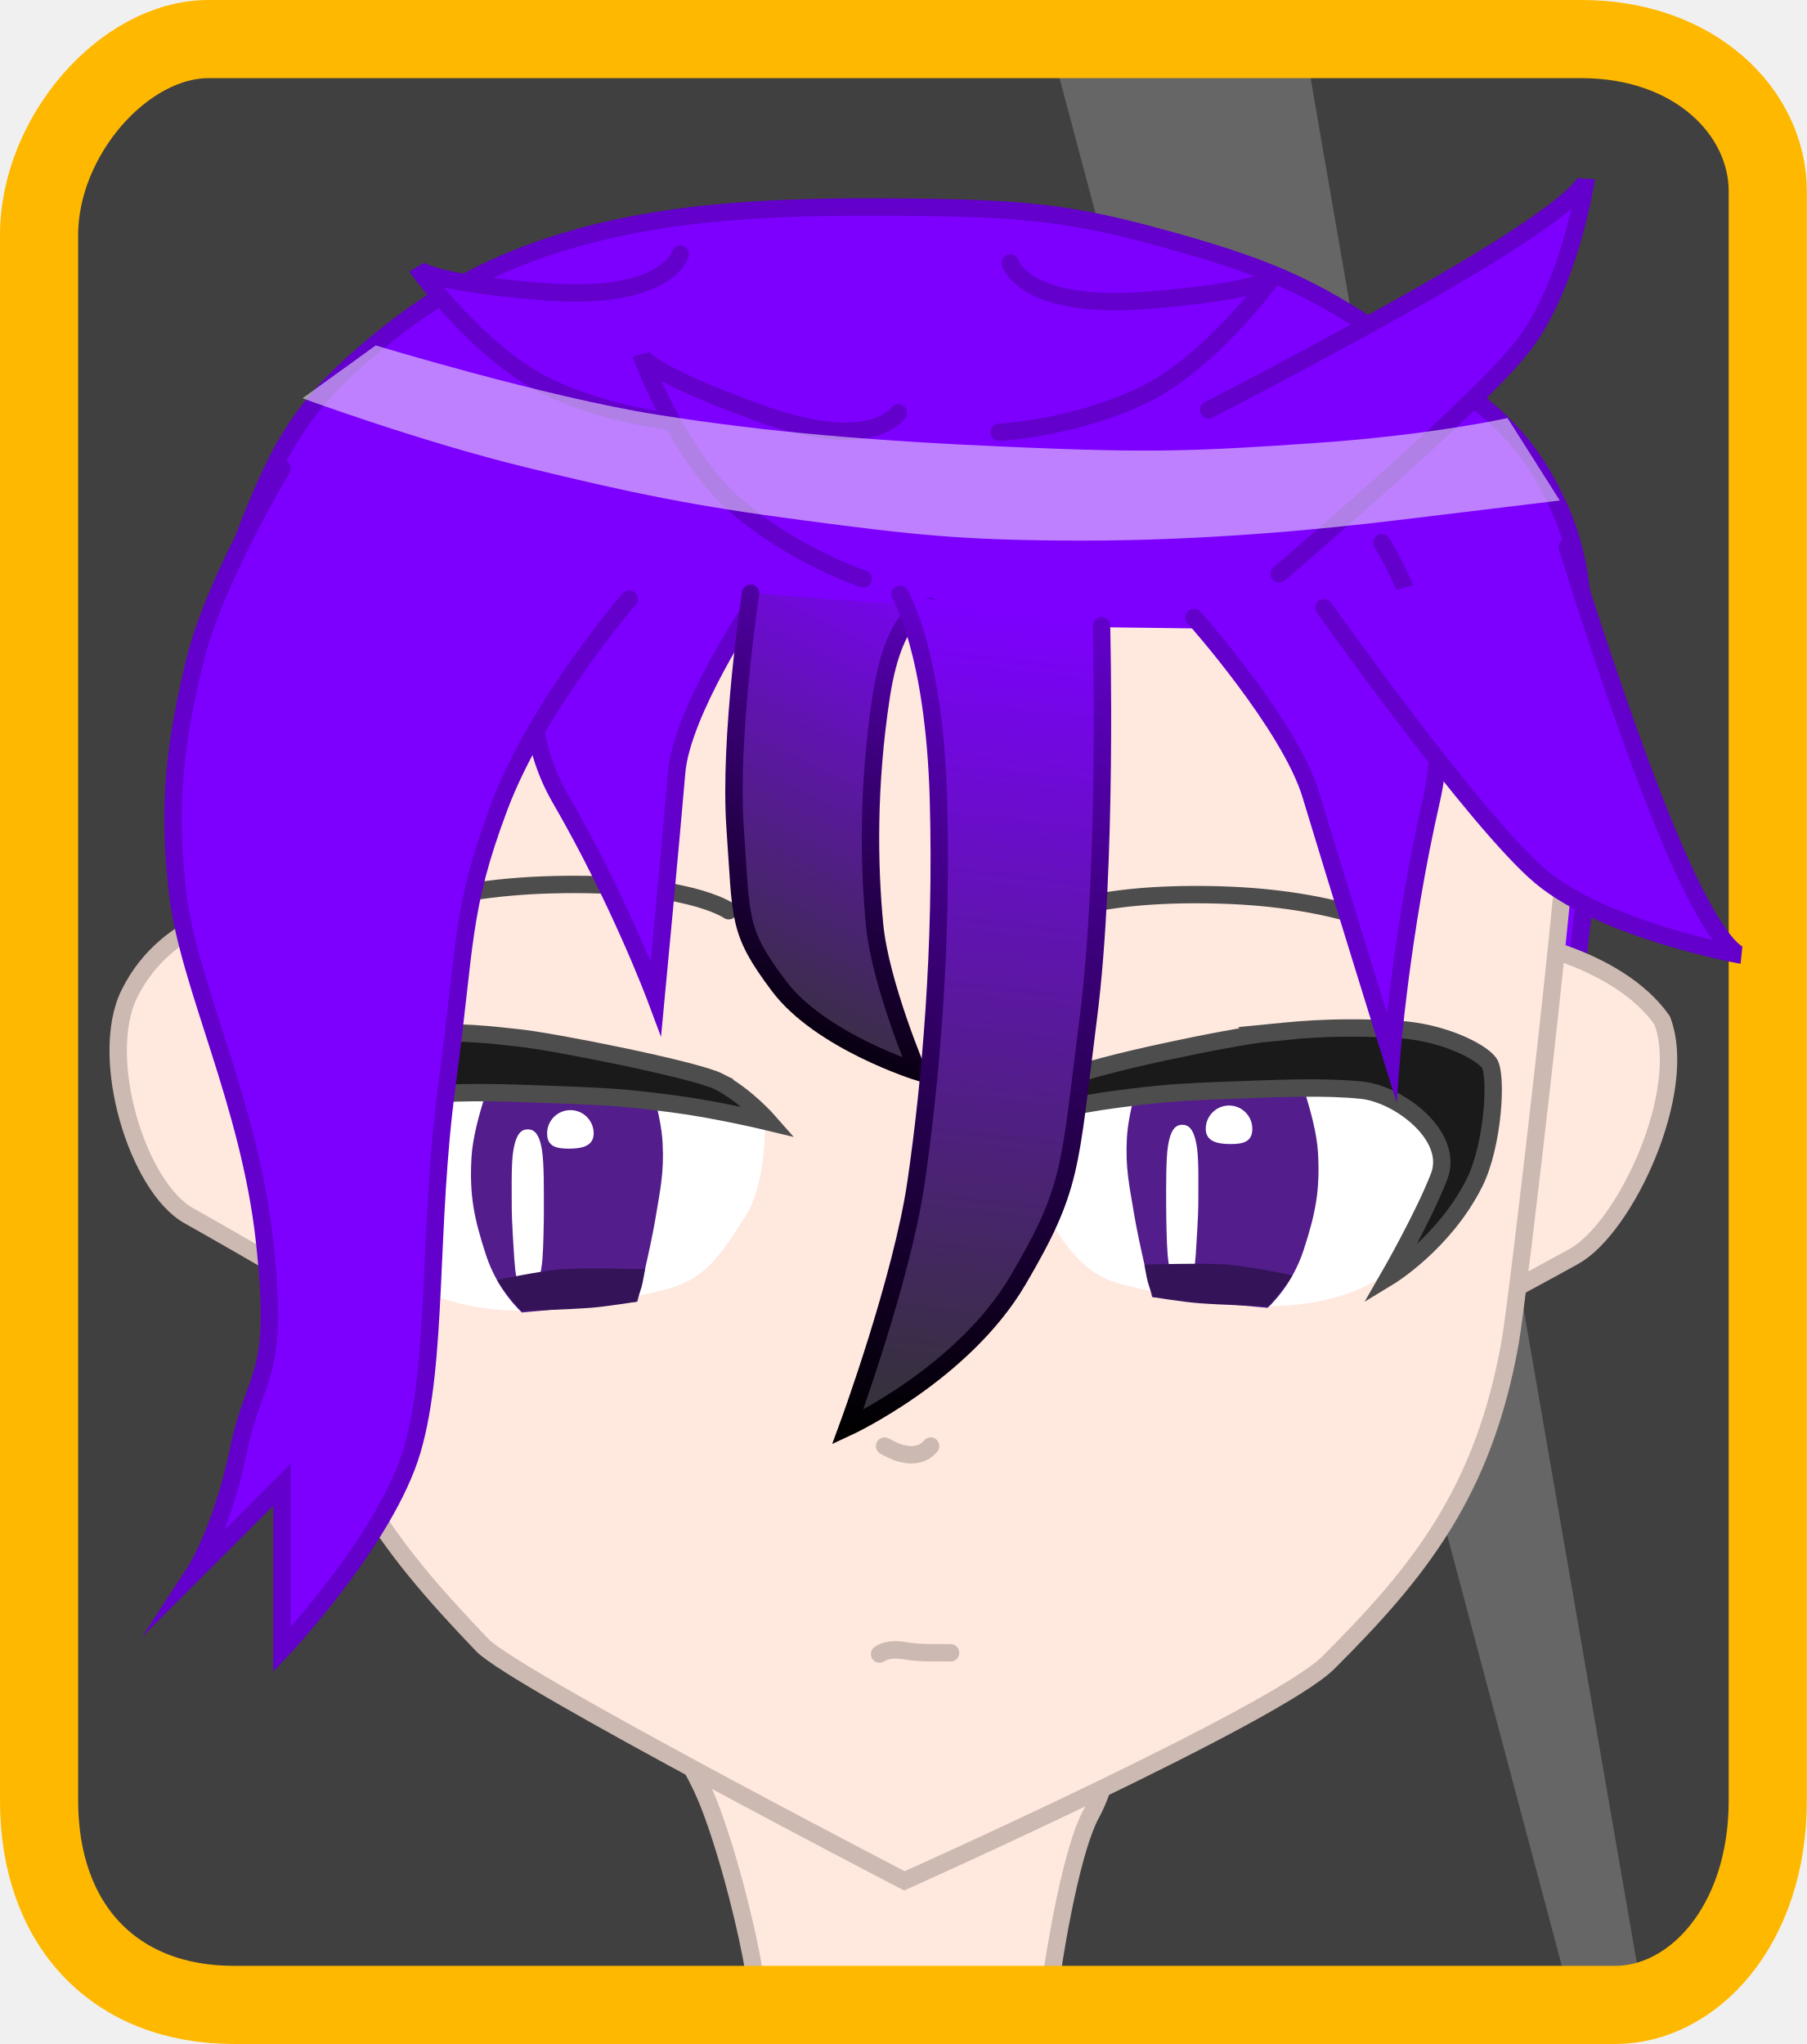
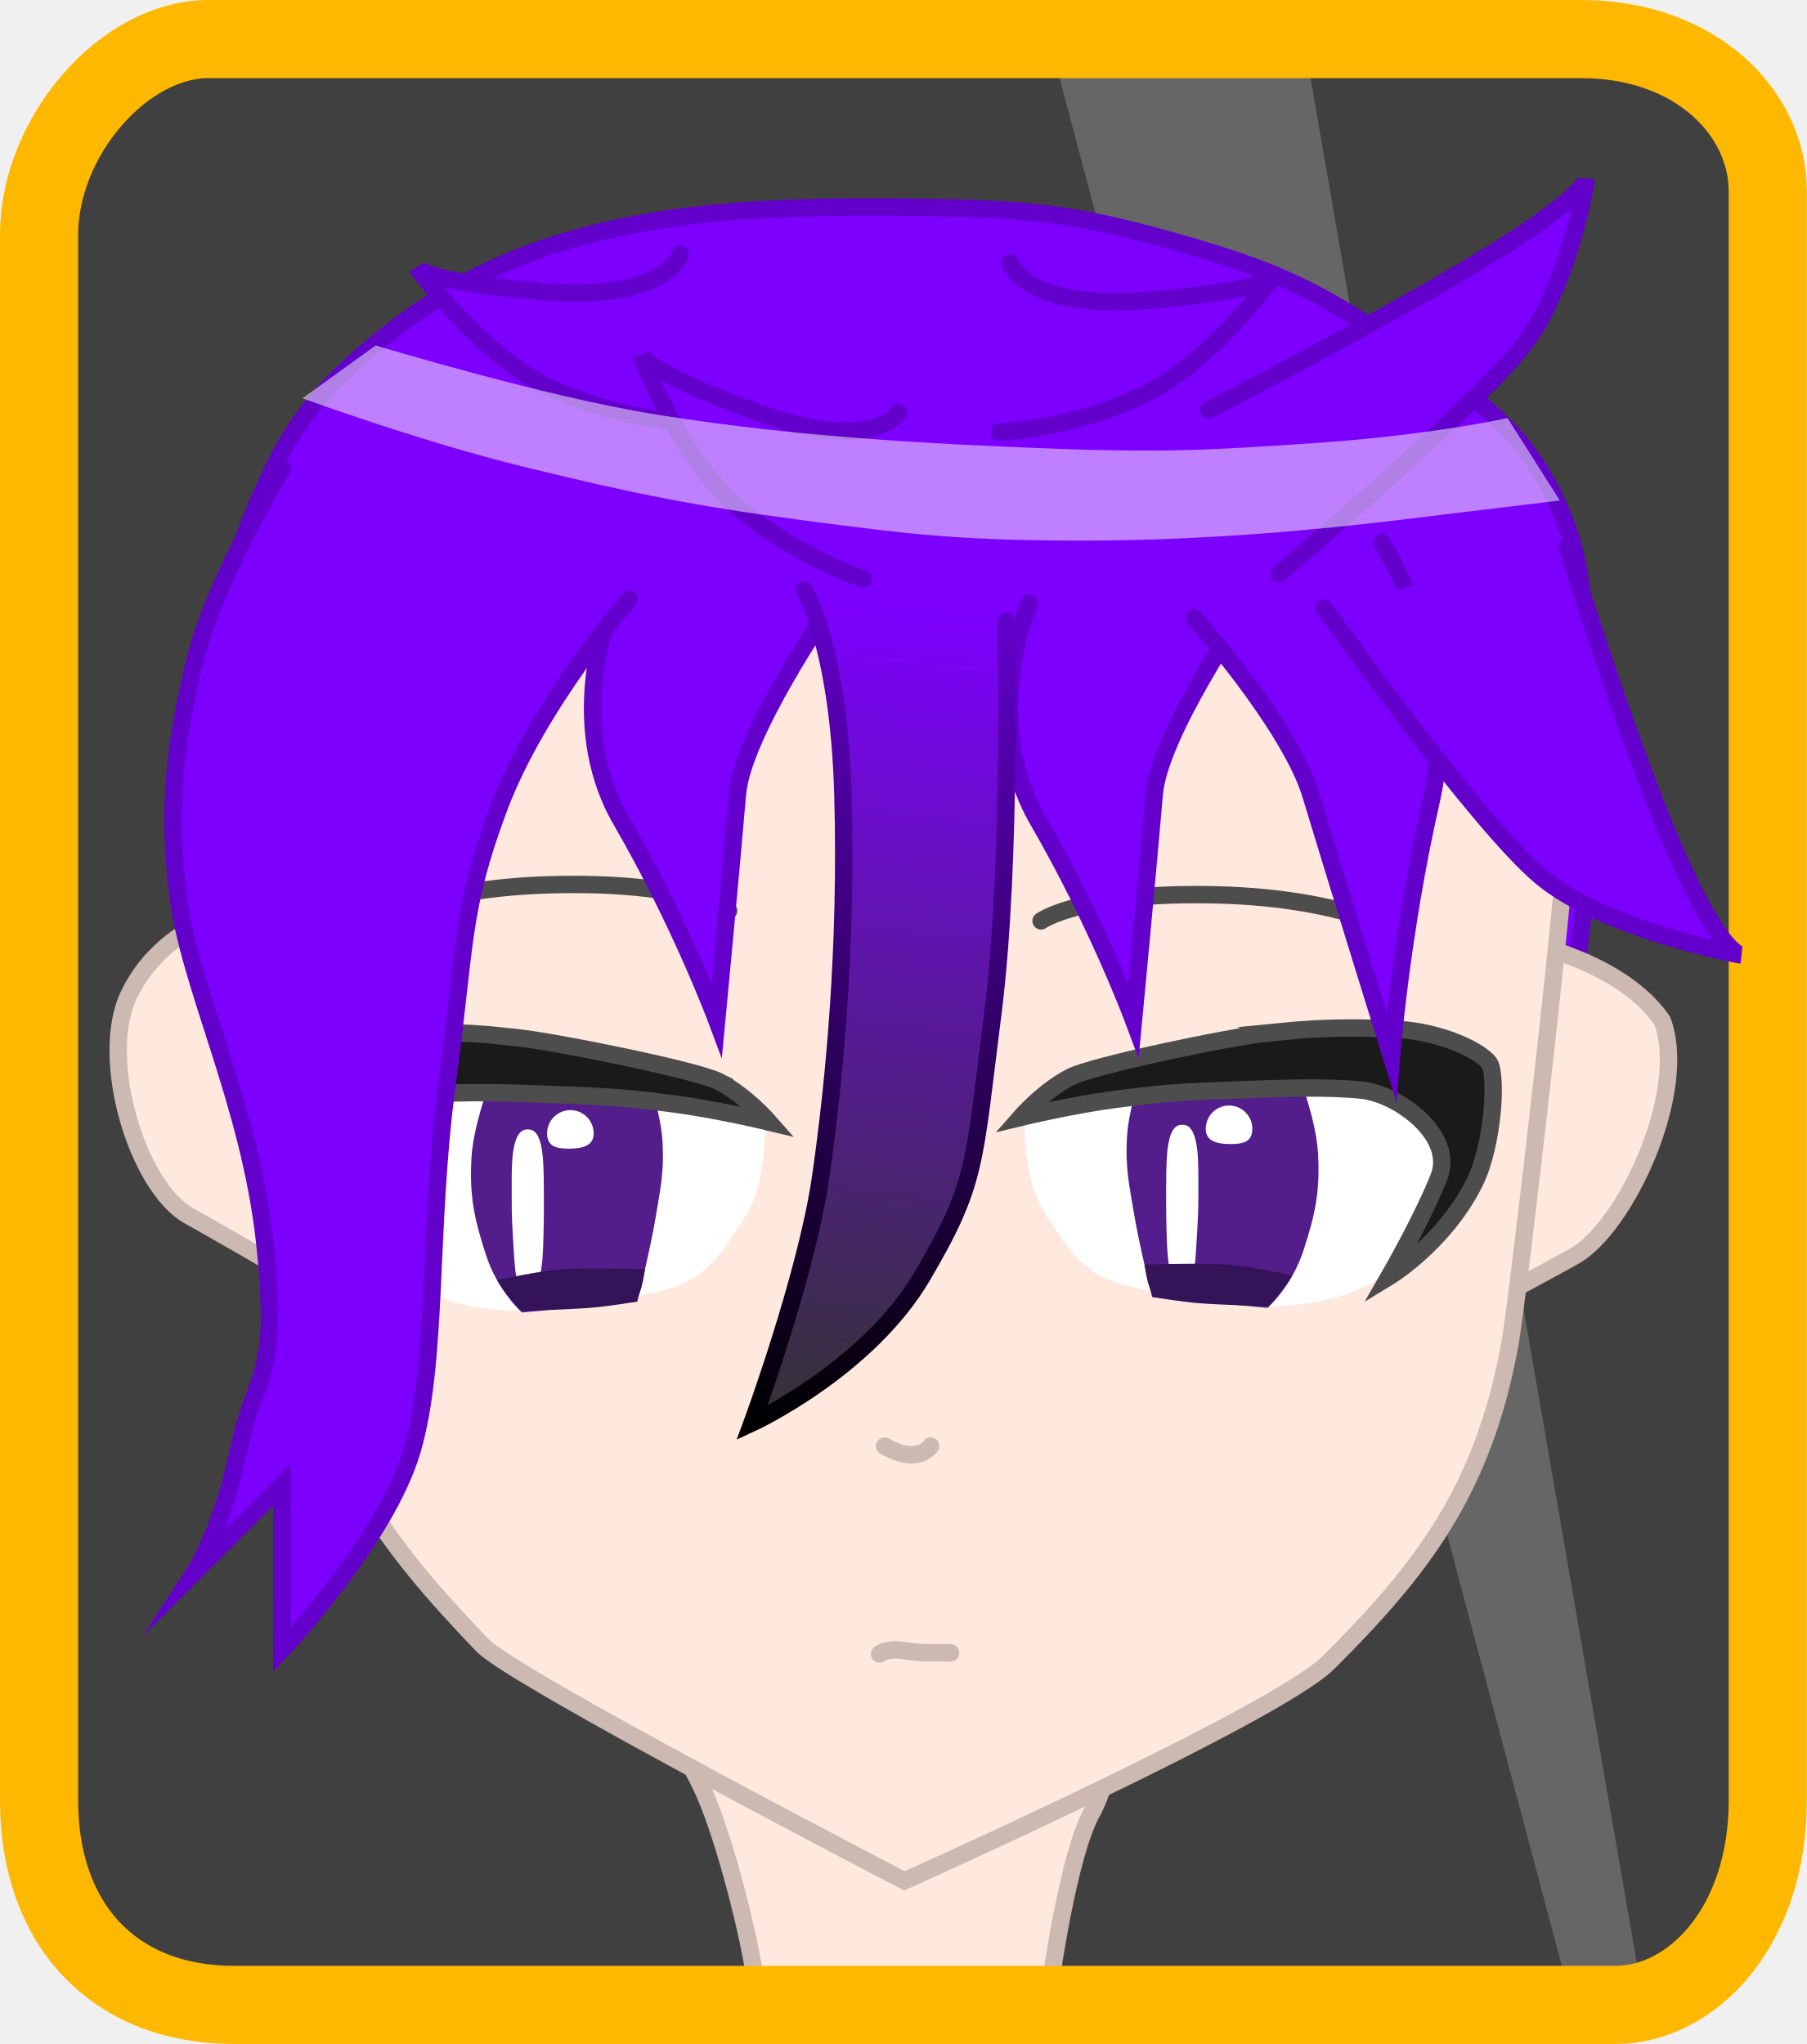
<svg xmlns="http://www.w3.org/2000/svg" version="1.1" width="104.038" height="117.7" viewBox="0,0,104.038,117.7">
  <defs>
-     <linearGradient x1="243.84" y1="153.979" x2="230.561" y2="180.63" gradientUnits="userSpaceOnUse" id="color-1">
+     <linearGradient x1="241.508" y1="155.472" x2="236.164" y2="203.174" gradientUnits="userSpaceOnUse" id="color-1">
      <stop offset="0" stop-color="#7d00ff" />
      <stop offset="1" stop-color="#333333" />
    </linearGradient>
-     <linearGradient x1="243.84" y1="153.979" x2="230.561" y2="180.63" gradientUnits="userSpaceOnUse" id="color-2">
-       <stop offset="0" stop-color="#6300cc" />
-       <stop offset="1" stop-color="#000000" />
-     </linearGradient>
-     <linearGradient x1="247.008" y1="155.722" x2="241.664" y2="203.424" gradientUnits="userSpaceOnUse" id="color-3">
-       <stop offset="0" stop-color="#7d00ff" />
-       <stop offset="1" stop-color="#333333" />
-     </linearGradient>
-     <linearGradient x1="247.008" y1="155.722" x2="241.664" y2="203.424" gradientUnits="userSpaceOnUse" id="color-4">
+     <linearGradient x1="241.508" y1="155.472" x2="236.164" y2="203.174" gradientUnits="userSpaceOnUse" id="color-2">
      <stop offset="0" stop-color="#6300cc" />
      <stop offset="1" stop-color="#000000" />
    </linearGradient>
  </defs>
  <g transform="translate(-188.4811,-120.7474)">
    <g stroke-miterlimit="10">
      <path d="M192.017,227.712c0,-23.926 0,-83.802 0,-96.374c0,-4.532 5.044,-8.749 10.035,-8.749c10.942,0 53.782,0 74.816,0c7.15,0 11.781,5.27 11.781,10.651c0,13.471 0,72.131 0,95.106c0,5.759 -3.397,9.276 -8.853,9.276c-19.174,0 -63.781,0 -75.792,0c-5.806,0 -11.987,-3.772 -11.987,-9.91z" fill="#404040" stroke="none" stroke-width="NaN" stroke-linecap="butt" />
      <path d="M279.552,238.241l-30.991,-116.482h14.78l20.025,115.708z" fill-opacity="0.2" fill="#ffffff" stroke="#000000" stroke-width="0" stroke-linecap="round" />
      <path d="M201.797,174.259c0,0 -1.401,-6.968 -1.006,-11.402c0.395,-4.434 0.308,-7.612 2.091,-12.073c1.783,-4.46 3.086,-6.694 6.623,-9.725c3.536,-3.031 7.138,-5.245 12.548,-6.707c5.41,-1.462 11.219,-1.748 18.474,-1.677c7.254,0.071 9.748,0.34 15.685,2.012c5.937,1.672 8.329,2.897 12.897,6.036c4.568,3.139 6.966,4.564 9.063,9.055c2.097,4.49 1.304,8.53 1.743,14.085c0.438,5.555 -0.657,12.408 -0.657,12.408" fill="#7d00ff" stroke="#6300cc" stroke-width="1" stroke-linecap="round" />
      <g fill="#ffe8de" stroke="#ccb9b1" stroke-width="1" stroke-linecap="round">
        <path d="M211.844,197.969c0,0 -9.512,-5.557 -12.483,-7.212c-2.971,-1.655 -5.227,-9.098 -3.443,-12.759c2.215,-4.546 7.42,-5.199 7.957,-4.92c1.696,0.884 2.81,4.014 2.81,4.014z" />
        <path d="M231.667,235.066c0,0 0.293,-0.318 0.213,-0.856c-0.279,-1.885 -1.373,-6.47 -2.546,-9.497c-1.508,-3.89 -4,-5.981 -4,-5.981l28,-1.477c0,0 -0.66,5.454 -2,7.894c-1.34,2.441 -2.333,9.582 -2.333,9.582" />
        <path d="M271.789,178.927c0,0 1.114,-3.131 2.81,-4.014c0.55,-0.287 6.983,0.868 9.589,4.59c1.55,4.07 -2.105,11.934 -5.076,13.589c-2.971,1.655 -12.483,6.712 -12.483,6.712z" />
        <path d="M278.1,157.212c0,0 0.775,7.648 0.788,8.755c0.042,3.575 -3.023,29.646 -3.446,32.039c-1.532,8.67 -5.267,13.285 -10.48,18.485c-2.98,2.973 -24.406,12.562 -24.406,12.562c0,0 -22.462,-11.652 -24.301,-13.572c-5.777,-6.033 -8.941,-10.284 -11.359,-20.775c-2.094,-9.085 -3.804,-23.889 -3.793,-28.74c0.003,-1.409 0.528,-9.765 0.528,-9.765" />
        <path d="M242.067,204.018c0,0 -0.252,0.328 -0.64,0.43c-0.388,0.101 -0.602,0.086 -1.005,0c-0.403,-0.086 -1.005,-0.43 -1.005,-0.43" />
        <path d="M239.127,215.992c0,0 0.432,-0.371 1.46,-0.189c0.966,0.17 2.012,0.093 2.629,0.12" />
      </g>
      <g>
        <path d="M232.514,185.078c0,0 0.21,3.671 -1.151,5.765c-1.361,2.094 -2.237,3.635 -4.705,4.193c-2.06,0.466 -6.984,1.808 -11.343,0.858c-0.863,-0.188 -1.704,-0.466 -2.496,-0.858c-4.792,-2.373 -4.152,-8.91 -4.152,-8.91l3.598,-3.407z" fill="#ffffff" stroke="#4d4d4d" stroke-width="0" stroke-linecap="round" />
        <path d="M248.425,173.776c0,0 2.388,-1.709 10.241,-1.496c6.961,0.189 10.314,2.085 10.314,2.085" fill="none" stroke="#4d4d4d" stroke-width="1" stroke-linecap="round" />
        <path d="M209.884,173.779c0,0 3.353,-1.896 10.314,-2.085c7.854,-0.213 10.241,1.496 10.241,1.496" fill="none" stroke="#4d4d4d" stroke-width="1" stroke-linecap="round" />
        <path d="M225.803,182.827c0,0 0.743,2.03 0.831,3.738c0.088,1.708 -0.128,2.635 -0.415,4.361c-0.288,1.726 -1.038,4.776 -1.038,4.776l-6.645,0.623c0,0 -1.389,-1.212 -2.076,-3.322c-0.687,-2.11 -0.954,-3.428 -0.831,-5.607c0.123,-2.179 1.454,-5.399 1.454,-5.399z" fill="#531d8c" stroke="#000000" stroke-width="0" stroke-linecap="round" />
        <path d="M229.871,183.026c1.544,0.785 2.899,2.335 2.899,2.335c0,0 -2.959,-0.716 -5.503,-1.048c-2.544,-0.332 -3.586,-0.414 -6.552,-0.524c-2.965,-0.11 -5.47,-0.217 -7.6,0c-2.13,0.217 -5.367,2.635 -4.455,4.979c0.912,2.345 2.883,5.765 2.883,5.765c0,0 -3.166,-1.918 -4.917,-5.404c-1.099,-2.187 -1.323,-6.263 -0.848,-6.913c0.485,-0.663 2.678,-1.782 5.281,-1.93c4.007,-0.228 5.983,0.101 7.181,0.215c1.977,0.188 10.308,1.851 11.632,2.524z" fill="#1a1a1a" stroke="#4d4d4d" stroke-width="1" stroke-linecap="round" />
        <path d="M219.798,190.404c0,0.687 -0.03,2.264 -0.084,2.85c-0.146,1.592 -0.468,1.773 -0.841,1.773c-0.402,0 -0.651,0.015 -0.779,-1.774c-0.035,-0.486 -0.146,-2.304 -0.146,-2.849c0,-0.966 -0.033,-2.51 0.068,-3.252c0.166,-1.218 0.539,-1.371 0.856,-1.371c0.294,0 0.649,0.133 0.818,1.204c0.124,0.787 0.106,2.337 0.106,3.419z" fill="#ffffff" stroke="none" stroke-width="0" stroke-linecap="butt" />
        <path d="M217.107,194.455c0,0 2.397,-0.519 3.713,-0.623c1.315,-0.104 4.802,0 4.802,0c0,0 -0.111,0.696 -0.2,1.022c-0.081,0.298 -0.311,0.855 -0.311,0.855c0,0 -1.693,0.272 -2.596,0.344c-1.213,0.096 -4.032,0.183 -4.032,0.183c0,0 -0.716,-0.825 -0.968,-1.151c-0.187,-0.241 -0.409,-0.629 -0.409,-0.629z" fill="#351359" stroke="#000000" stroke-width="0" stroke-linecap="round" />
        <path d="M219.983,186.013c0,-0.74 0.6,-1.341 1.341,-1.341c0.74,0 1.341,0.6 1.341,1.341c0,0.74 -0.693,0.878 -1.433,0.878c-0.74,0 -1.248,-0.138 -1.248,-0.878z" fill="#ffffff" stroke="none" stroke-width="0" stroke-linecap="butt" />
        <path d="M267.735,182.454l3.598,3.407c0,0 0.64,6.537 -4.152,8.91c-0.792,0.392 -1.633,0.67 -2.496,0.858c-4.359,0.95 -9.283,-0.392 -11.343,-0.858c-2.468,-0.558 -3.344,-2.099 -4.705,-4.193c-1.361,-2.094 -1.151,-5.765 -1.151,-5.765z" fill="#ffffff" stroke="#4d4d4d" stroke-width="0" stroke-linecap="round" />
        <path d="M262.918,181.731c0,0 1.33,3.22 1.454,5.399c0.123,2.179 -0.143,3.496 -0.831,5.607c-0.687,2.11 -2.076,3.322 -2.076,3.322l-6.645,-0.623c0,0 -0.751,-3.05 -1.038,-4.776c-0.288,-1.726 -0.503,-2.653 -0.415,-4.361c0.088,-1.708 0.831,-3.738 0.831,-3.738z" fill="#531d8c" stroke="#000000" stroke-width="0" stroke-linecap="round" />
        <path d="M261.428,180.236c1.199,-0.114 3.508,-0.443 7.515,-0.215c2.602,0.148 4.796,1.267 5.281,1.93c0.475,0.65 0.251,4.726 -0.848,6.913c-1.751,3.486 -4.917,5.404 -4.917,5.404c0,0 1.971,-3.421 2.883,-5.765c0.912,-2.345 -2.325,-4.762 -4.455,-4.979c-2.13,-0.217 -4.634,-0.11 -7.6,0c-2.965,0.11 -4.008,0.192 -6.552,0.524c-2.544,0.332 -5.503,1.048 -5.503,1.048c0,0 1.355,-1.551 2.899,-2.335c1.324,-0.673 9.321,-2.336 11.299,-2.524z" fill="#1a1a1a" stroke="#4d4d4d" stroke-width="1" stroke-linecap="round" />
        <path d="M255.737,186.72c0.169,-1.071 0.524,-1.204 0.818,-1.204c0.317,0 0.69,0.152 0.856,1.371c0.101,0.742 0.068,2.286 0.068,3.252c0,0.545 -0.111,2.363 -0.146,2.849c-0.128,1.788 -0.377,1.774 -0.779,1.774c-0.373,0 -0.695,-0.181 -0.841,-1.773c-0.054,-0.586 -0.084,-2.163 -0.084,-2.85c0,-1.082 -0.018,-2.631 0.106,-3.419z" fill="#ffffff" stroke="none" stroke-width="0" stroke-linecap="butt" />
        <path d="M262.484,194.819c-0.252,0.326 -0.968,1.151 -0.968,1.151c0,0 -2.818,-0.086 -4.032,-0.183c-0.903,-0.072 -2.596,-0.344 -2.596,-0.344c0,0 -0.23,-0.557 -0.311,-0.855c-0.089,-0.325 -0.2,-1.022 -0.2,-1.022c0,0 3.487,-0.104 4.802,0c1.315,0.104 3.713,0.623 3.713,0.623c0,0 -0.222,0.388 -0.409,0.629z" fill="#351359" stroke="#000000" stroke-width="0" stroke-linecap="round" />
        <path d="M259.341,186.626c-0.74,0 -1.433,-0.138 -1.433,-0.878c0,-0.74 0.6,-1.341 1.341,-1.341c0.74,0 1.341,0.6 1.341,1.341c0,0.74 -0.508,0.878 -1.248,0.878z" fill="#ffffff" stroke="none" stroke-width="0" stroke-linecap="butt" />
      </g>
      <path d="M228.293,145.139c0,0 -4.146,-0.191 -8.166,-2.072c-4.02,-1.881 -7.619,-6.895 -7.619,-6.895c0,0 0.383,0.842 7.376,1.378c6.993,0.536 7.77,-2.163 7.77,-2.163" fill="#7d00ff" stroke="#6300cc" stroke-width="1" stroke-linecap="round" />
      <path d="M190.731,224.426c0,-23.937 0,-77.129 0,-90.159c0,-5.638 4.866,-11.27 9.759,-11.27c11.34,0 57.773,0 79.045,0c6.566,0 10.734,4.234 10.734,8.765c0,12.099 0,67.984 0,92.664c0,7.221 -4.317,11.771 -8.783,11.771c-10.921,0 -57.751,0 -79.533,0c-6.85,0 -11.222,-4.557 -11.222,-11.771z" fill="none" stroke="#ffb800" stroke-width="4.5" stroke-linecap="butt" />
      <path d="M258.08,144.347c0,0 9.798,-5.032 15.785,-8.685c5.986,-3.654 5.945,-4.578 5.945,-4.578c0,0 -0.928,6.101 -3.655,9.604c-2.727,3.502 -14.021,13.099 -14.021,13.099" fill="#7d00ff" stroke="#6300cc" stroke-width="1" stroke-linecap="round" />
      <path d="M246.647,135.886c0,0 0.778,2.699 7.77,2.163c6.993,-0.536 7.376,-1.378 7.376,-1.378c0,0 -3.599,5.014 -7.619,6.895c-4.02,1.881 -8.166,2.072 -8.166,2.072" fill="#7d00ff" stroke="#6300cc" stroke-width="1" stroke-linecap="round" />
-       <path d="M231.75,155.74c0,0 -4.011,6.007 -4.306,9.474c-0.359,4.218 -1.194,13.026 -1.194,13.026c0,0 -2.107,-5.65 -5.5,-11.5c-3.393,-5.85 -0.5,-12.5 -0.5,-12.5" fill="#7d00ff" stroke="#6300cc" stroke-width="1" stroke-linecap="round" />
+       <path d="M260.25,155.74c0,0 -5.011,7.257 -5.306,10.724c-0.359,4.218 -1.194,13.026 -1.194,13.026c0,0 -2.107,-5.65 -5.5,-11.5c-3.393,-5.85 -0.5,-12.5 -0.5,-12.5" fill="#7d00ff" stroke="#6300cc" stroke-width="1" stroke-linecap="round" />
+       <path d="M236.25,155.74c0,0 -5.011,7.257 -5.306,10.724c-0.359,4.218 -1.194,13.026 -1.194,13.026c0,0 -2.107,-5.65 -5.5,-11.5c-3.393,-5.85 -0.5,-12.5 -0.5,-12.5" fill="#7d00ff" stroke="#6300cc" stroke-width="1" stroke-linecap="round" />
      <path d="M268.047,151.995c0,0 4.597,7.198 2.849,14.841c-1.747,7.643 -2.294,14.768 -2.294,14.768c0,0 -3.165,-10.195 -4.642,-15.087c-1.213,-4.02 -6.729,-10.213 -6.729,-10.213" fill="#7d00ff" stroke="#6300cc" stroke-width="1" stroke-linecap="round" />
      <path d="M224.717,155.24c0,0 -5.269,6.049 -7.5,12c-2.232,5.951 -1.896,7.829 -3,16c-1.104,8.171 -0.497,15.857 -2,21c-1.503,5.143 -7.5,11.5 -7.5,11.5v-9.5l-5,5c0,0 1.515,-2.322 2.5,-7c0.985,-4.678 2.375,-3.997 1.5,-12c-0.875,-8.003 -4.372,-14.744 -5,-20c-0.628,-5.256 -0.122,-8.92 1,-13.5c1.122,-4.58 5,-11 5,-11" fill="#7d00ff" stroke="#6300cc" stroke-width="1" stroke-linecap="round" />
      <path d="M278.717,152.24c0,0 3.245,10.526 6,17c2.755,6.474 4,6.5 4,6.5c0,0 -7.798,-1.415 -11.5,-4.5c-3.702,-3.085 -12.5,-15.5 -12.5,-15.5" fill="#7d00ff" stroke="#6300cc" stroke-width="1" stroke-linecap="round" />
-       <path d="M241.984,155.663c0,0 -1.954,-0.046 -2.754,5.139c-0.801,5.185 -0.716,9.82 -0.389,13.21c0.328,3.389 2.482,8.455 2.482,8.455c0,0 -5.598,-1.752 -8.001,-4.954c-2.403,-3.201 -2.136,-3.816 -2.511,-9.051c-0.376,-5.235 0.889,-13.555 0.889,-13.555" fill="url(#color-1)" stroke="url(#color-2)" stroke-width="1" stroke-linecap="round" />
      <path d="M238.19,154.082c0,0 -3.942,-1.299 -7.307,-4.193c-3.366,-2.894 -5.482,-8.691 -5.482,-8.691c0,0 0.143,0.914 6.733,3.311c6.591,2.397 8.066,0.007 8.066,0.007" fill="#7d00ff" stroke="#6300cc" stroke-width="1" stroke-linecap="round" />
      <path d="M210.116,140.638c0,0 9.745,2.96 16.158,3.981c6.414,1.021 12.538,1.525 20.608,1.873c8.07,0.349 10.579,0.227 17.329,-0.234c6.75,-0.462 11.073,-1.439 11.073,-1.439l3.011,4.75c0,0 -5.041,0.61 -9.401,1.137c-4.36,0.527 -10.979,1.171 -18.032,1.171c-7.053,0 -9.886,-0.347 -16.158,-1.171c-6.272,-0.824 -9.775,-1.545 -15.924,-3.044c-6.149,-1.5 -12.88,-3.981 -12.88,-3.981z" fill-opacity="0.502" fill="#ffffff" stroke="#000000" stroke-width="0" stroke-linecap="round" />
-       <path d="M251.907,156.774c0,0 0.36,13.826 -0.755,22.556c-1.115,8.73 -0.889,9.747 -4.059,15.142c-3.169,5.395 -9.807,8.461 -9.807,8.461c0,0 3.129,-8.494 3.947,-14.148c0.818,-5.654 1.521,-13.378 1.283,-21.994c-0.239,-8.616 -2.219,-11.821 -2.219,-11.821" fill="url(#color-3)" stroke="url(#color-4)" stroke-width="1" stroke-linecap="round" />
+       <path d="M246.407,156.524c0,0 0.36,13.826 -0.755,22.556c-1.115,8.73 -0.889,9.747 -4.059,15.142c-3.169,5.395 -9.807,8.461 -9.807,8.461c0,0 3.129,-8.494 3.947,-14.148c0.818,-5.654 1.521,-13.378 1.283,-21.994c-0.239,-8.616 -2.219,-11.821 -2.219,-11.821" fill="url(#color-1)" stroke="url(#color-2)" stroke-width="1" stroke-linecap="round" />
    </g>
  </g>
</svg>
